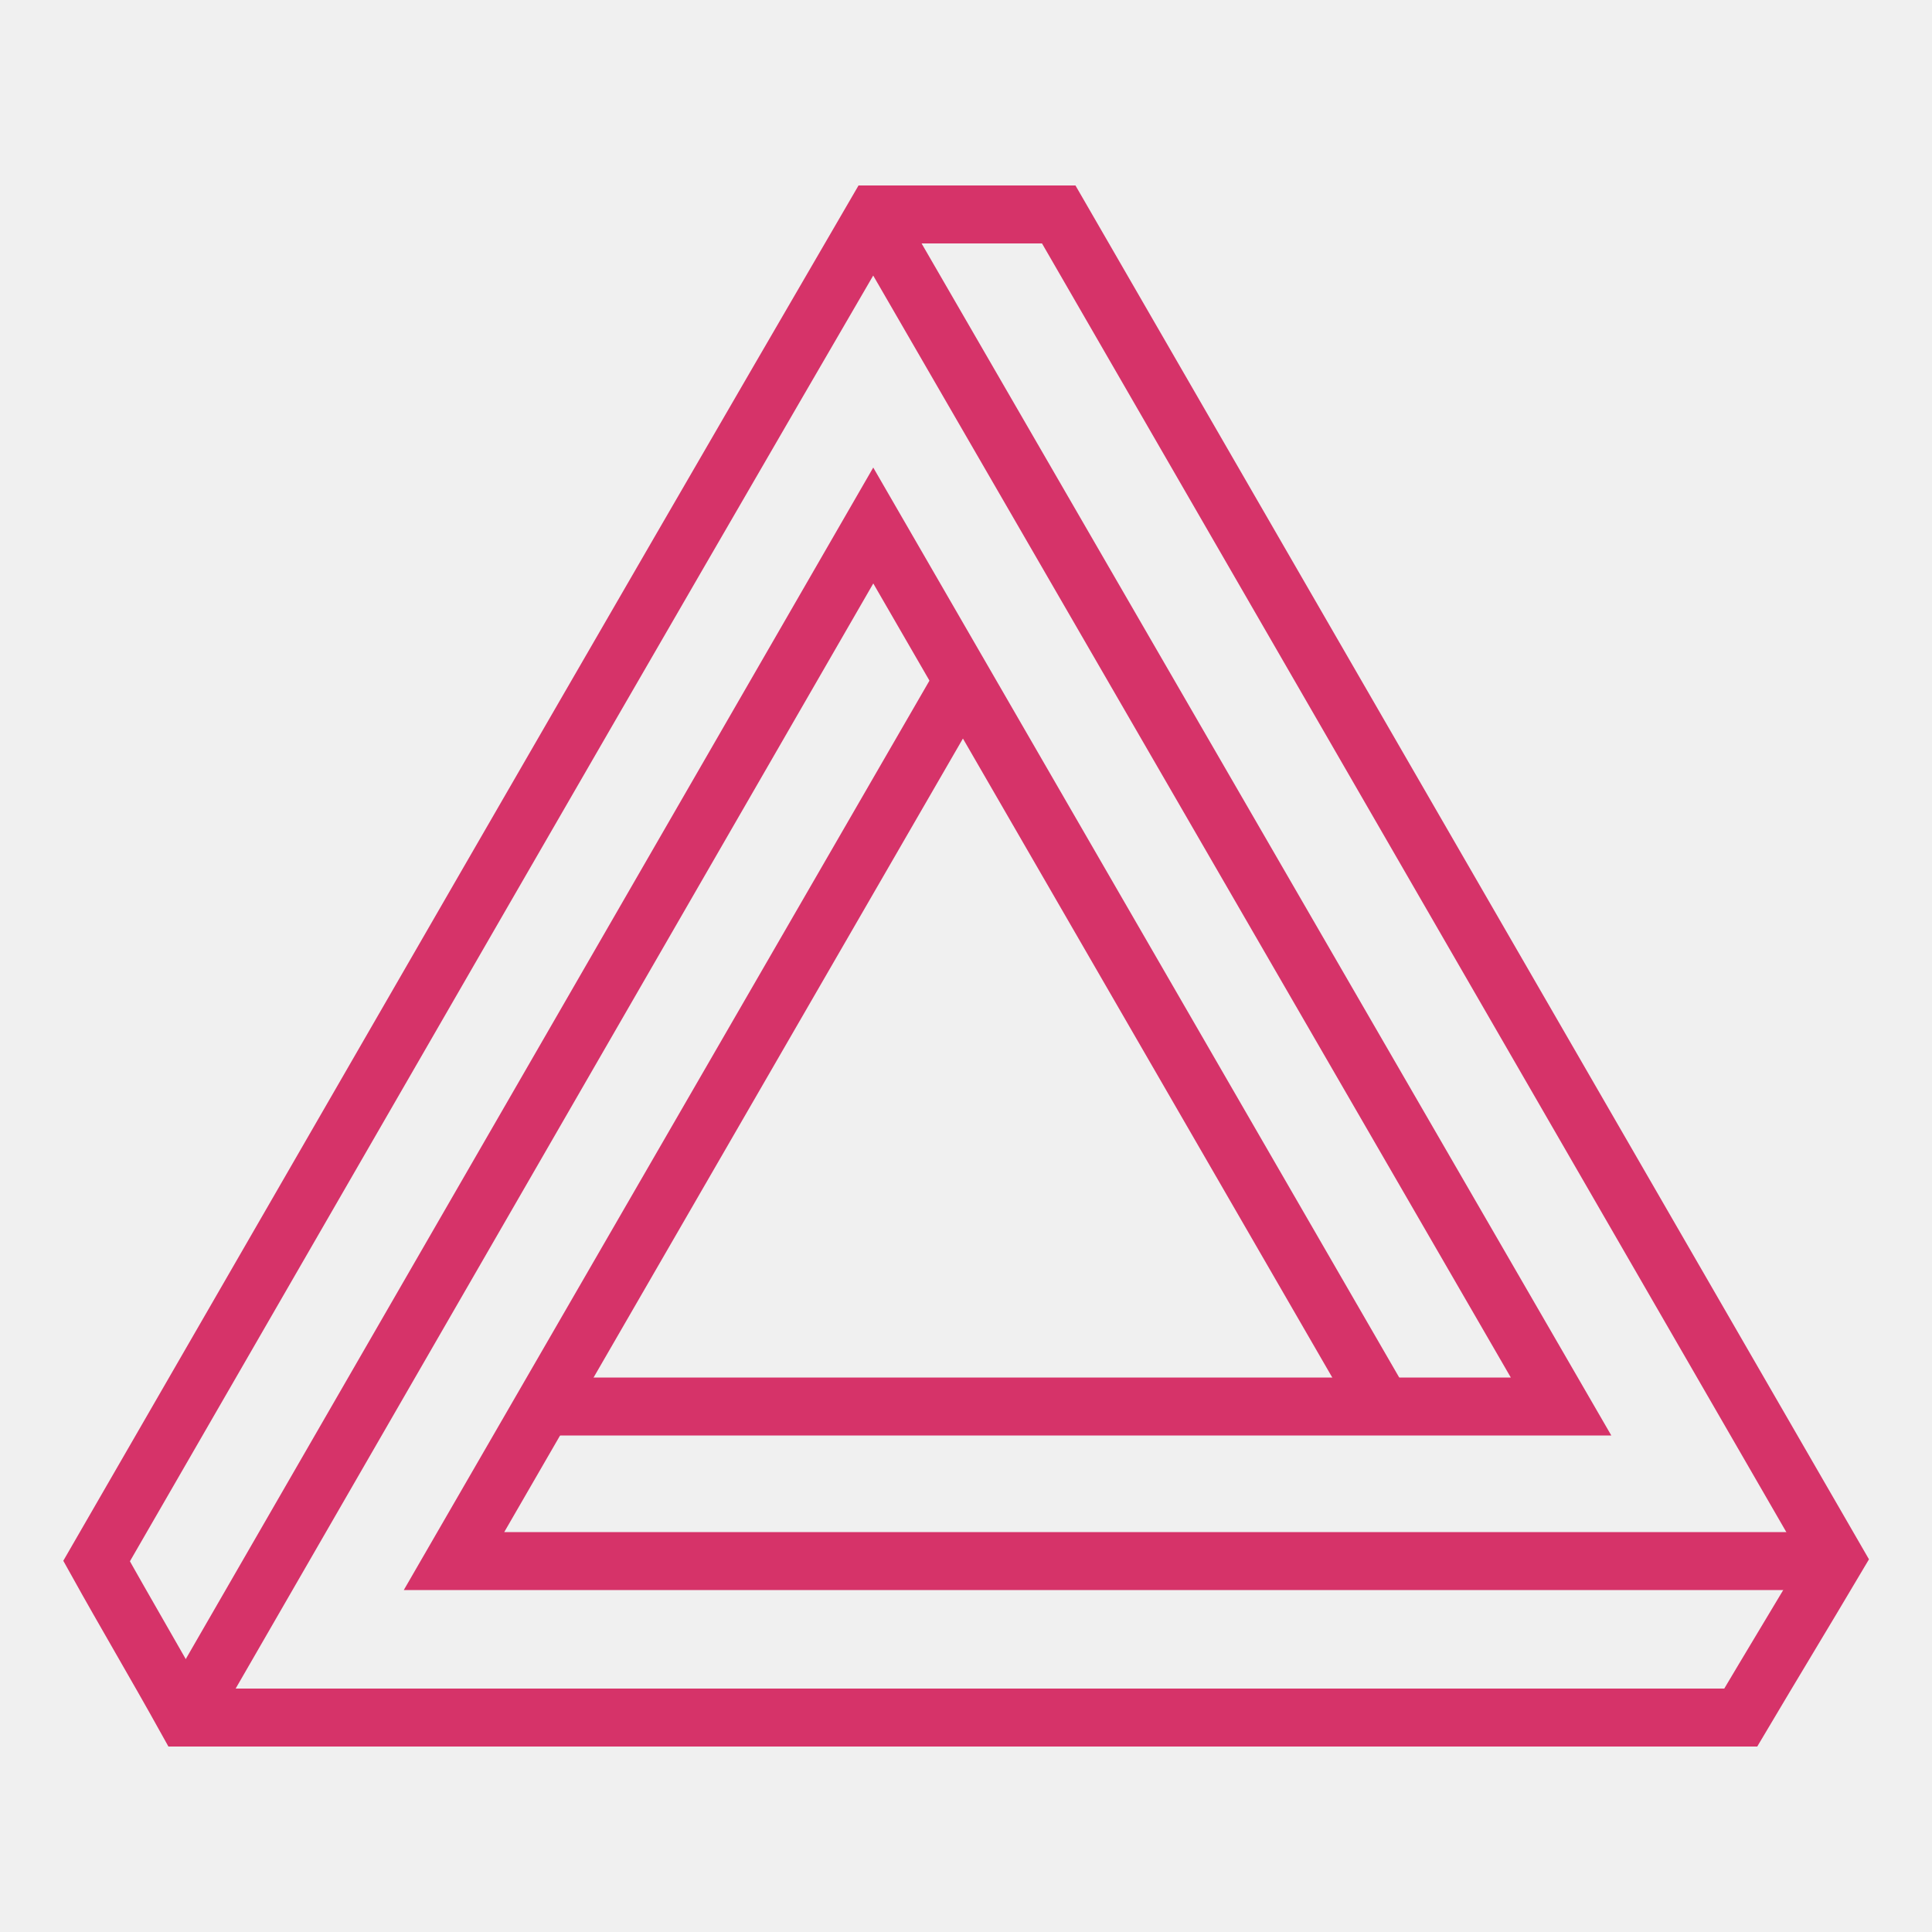
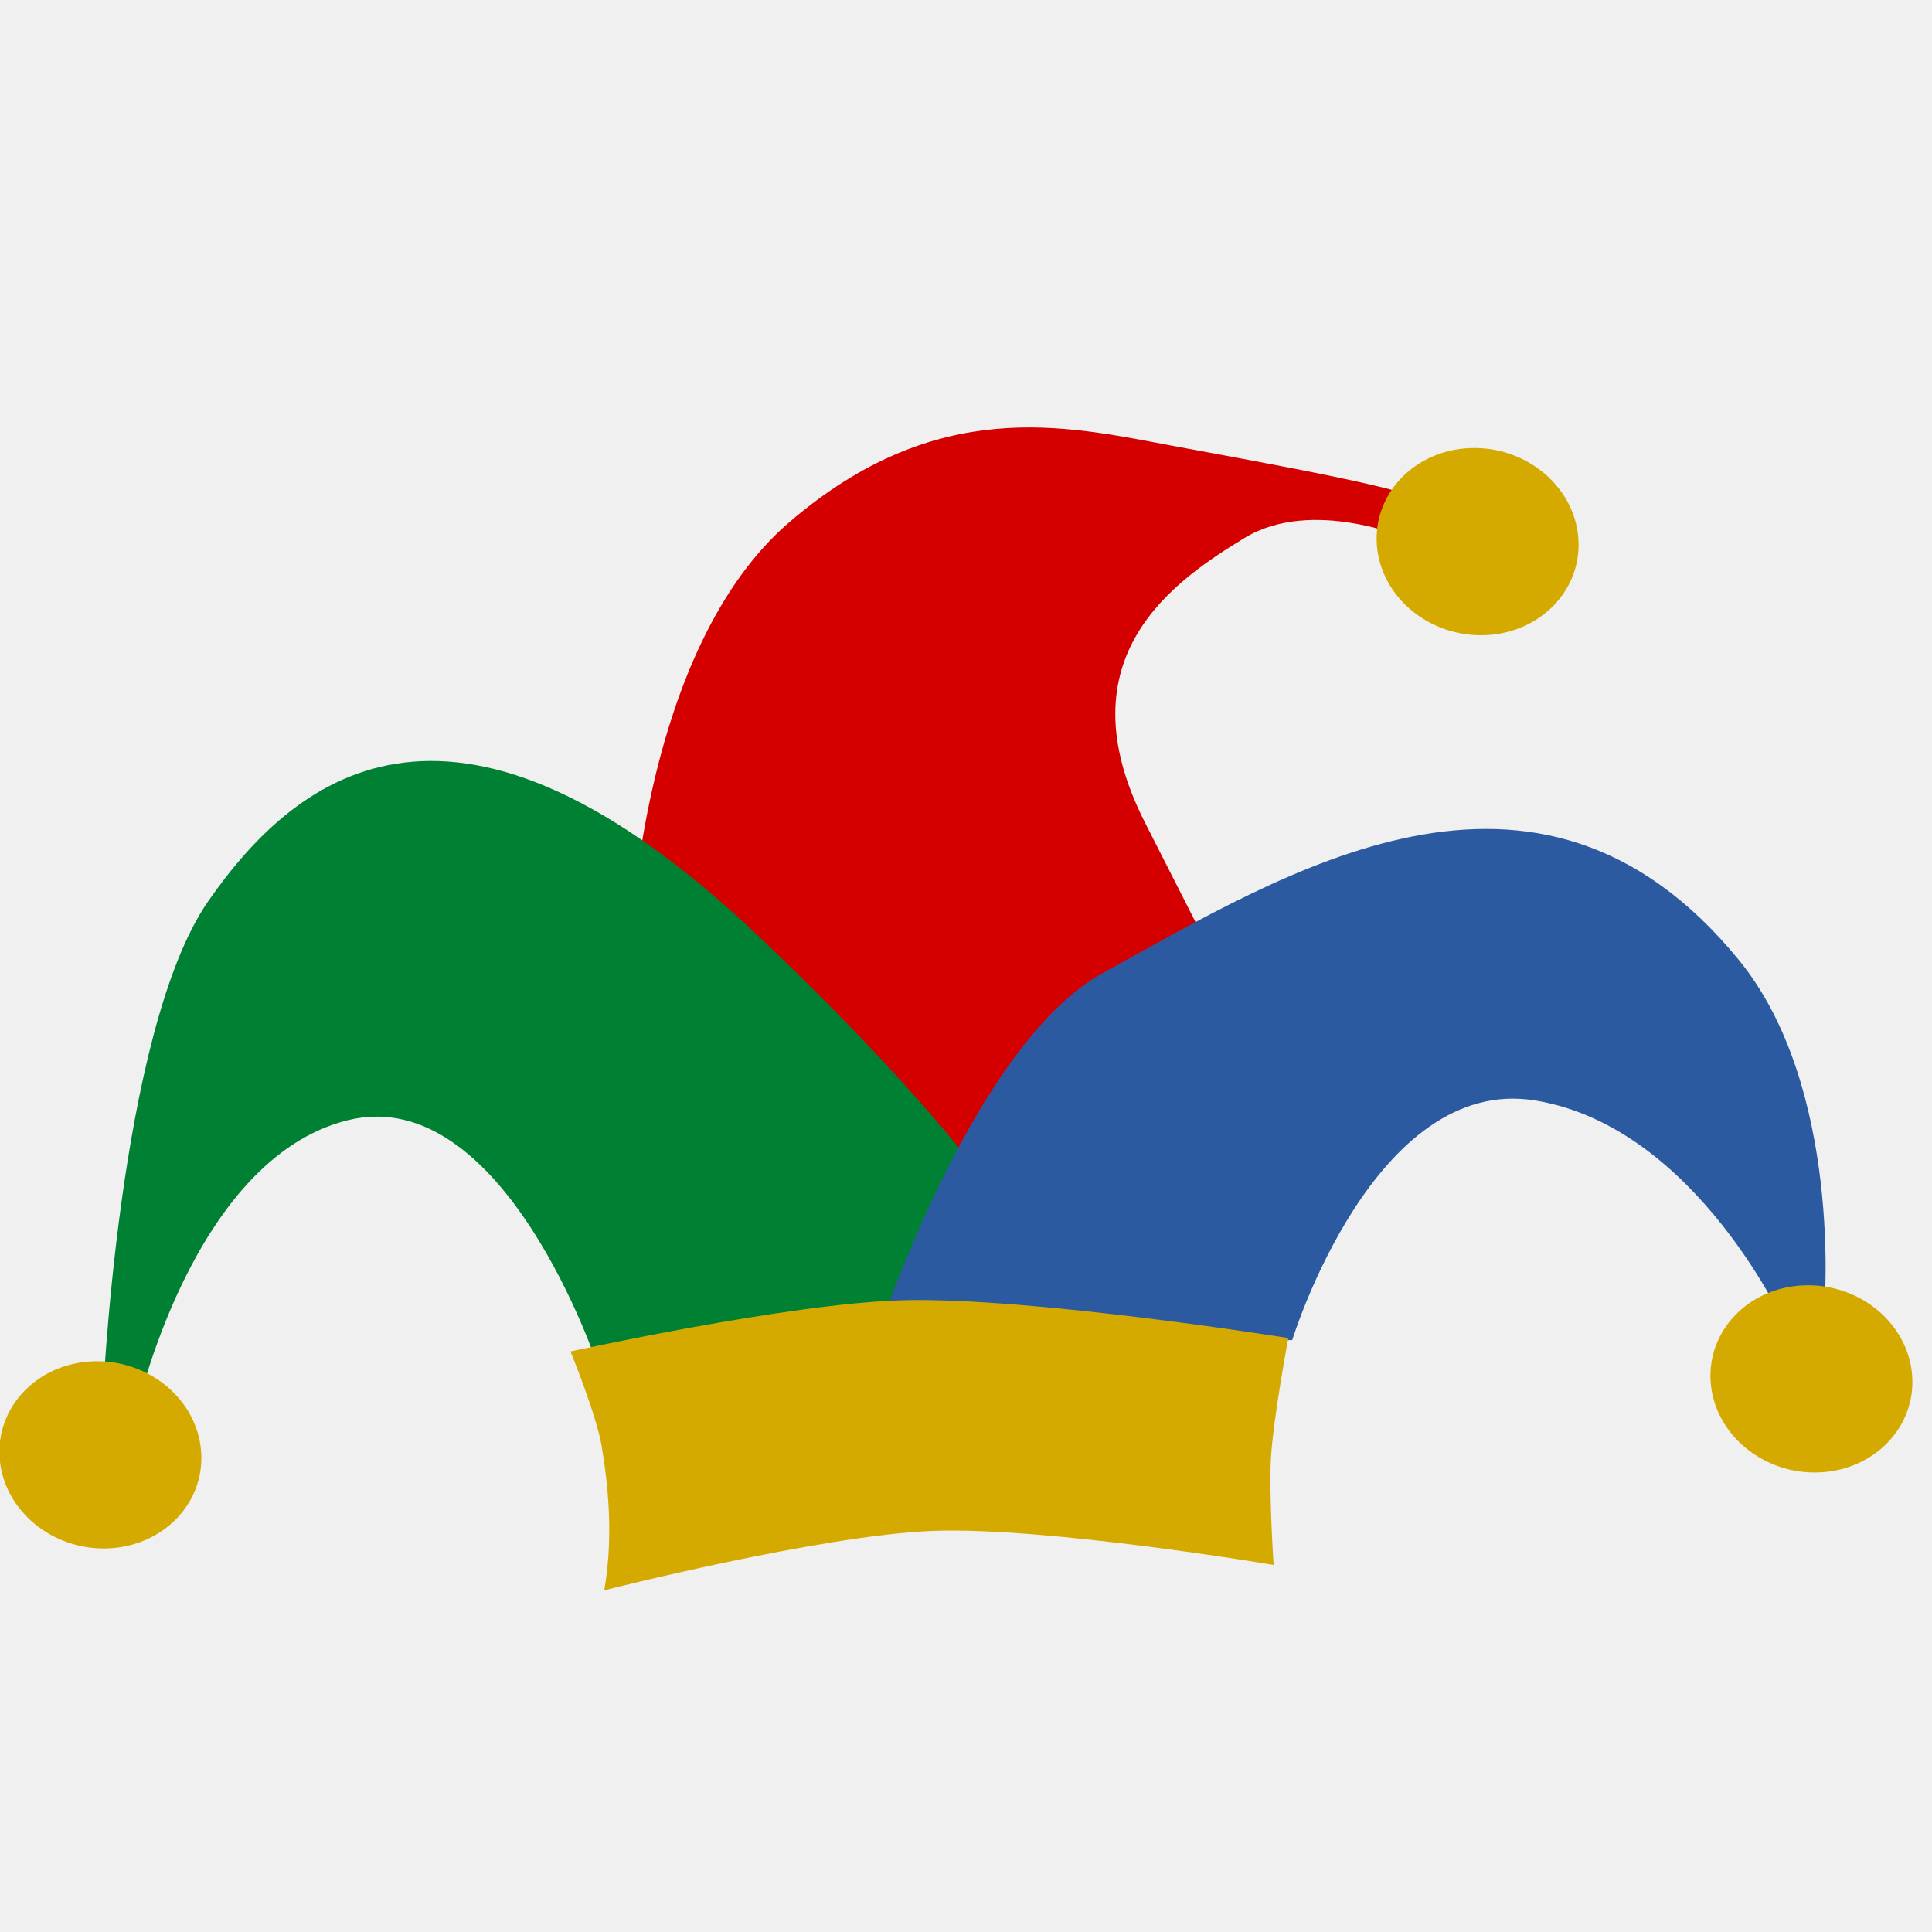
- <svg xmlns="http://www.w3.org/2000/svg" version="1.1" id="Layer_1" x="0px" y="0px" viewBox="0 0 100 100" style="enable-background:new 0 0 100 100;" xml:space="preserve">
-   <style type="text/css">
- 	.st0{fill:none;stroke:#D63369;stroke-width:3;stroke-miterlimit:10;}
- </style>
-   <g id="Aleph">
-     <path class="st0" d="M54.8,11.1C68.2,34.3,81.6,57.5,95,80.7c-1.6,2.7-3.3,5.5-4.9,8.2c-26.8,0-53.7,0-80.5,0   c-1.5-2.7-3.1-5.4-4.6-8.1c13.4-23.2,26.8-46.5,40.3-69.7C48.4,11.1,51.6,11.1,54.8,11.1z" />
-     <polyline class="st0" points="28.2,72.8 80.8,72.8 45.1,11.1  " />
-     <polyline class="st0" points="71.5,72.7 45.2,27.2 9.6,88.9  " />
-     <polyline class="st0" points="49.8,35.3 23.5,80.8 94.8,80.8  " />
+ <svg xmlns="http://www.w3.org/2000/svg" viewBox="0 0 500 500">
+   <defs />
+   <g id="layer1" transform="matrix(0.999805, 0.019775, -0.019775, 0.999805, -11.78167, -237.018)">
+     <g transform="matrix(20.9474, 3.907489, -3.598324, 19.29001, -1427.228, -13021.397)" id="g5423" style="">
+       <path style="fill:#d40000;fill-opacity:1;stroke:#ffffff;stroke-width:0;stroke-linecap:butt;stroke-linejoin:miter;stroke-miterlimit:4;stroke-opacity:1;stroke-dasharray:none" d="m 190.514,661.127 c 0,0 -0.585,-3.763 0.857,-5.792 1.442,-2.029 3.044,-1.982 4.335,-2.01 1.29,-0.028 3.077,-0.084 3.222,0.063 0.145,0.146 -0.128,0.511 -0.128,0.511 0,0 -1.271,-0.295 -1.979,0.425 -0.708,0.72 -1.896,2.018 -0.479,3.943 1.417,1.925 1.417,1.925 1.417,1.925 l -1.994,3.528 z" id="path5425" />
+       <path style="fill:#008033;fill-opacity:1;stroke:#ffffff;stroke-width:0;stroke-linecap:butt;stroke-linejoin:miter;stroke-miterlimit:4;stroke-opacity:1;stroke-dasharray:none" d="m 191.174,666.75 c 0,0 -1.821,-3.432 -3.586,-2.508 -1.765,0.924 -1.793,4.375 -1.793,4.375 l -0.416,-0.021 c 0,0 -0.741,-4.887 0.014,-6.811 0.755,-1.924 2.341,-3.913 6.642,-1.013 4.301,2.899 4.665,4.259 4.665,4.259 z" id="path5427" />
+       <path id="path5429" d="m 199.366,664.553 c 0,0 0.316,-3.661 2.307,-3.744 1.991,-0.084 3.551,2.279 3.551,2.279 l 0.391,-0.37 c 0,0 -0.321,-2.899 -1.872,-4.266 -3.018,-2.661 -5.629,0.106 -7.527,1.86 -1.411,1.304 -1.818,5.468 -1.818,5.468 z" style="fill:#2c5aa0;fill-opacity:1;stroke:#ffffff;stroke-width:0;stroke-linecap:butt;stroke-linejoin:miter;stroke-miterlimit:4;stroke-opacity:1;stroke-dasharray:none" />
+       <path style="fill:#d4aa00;fill-opacity:1;stroke:#ffffff;stroke-width:0;stroke-linecap:butt;stroke-linejoin:miter;stroke-miterlimit:4;stroke-opacity:1;stroke-dasharray:none" d="m 191.418,667.779 c -0.147,-0.407 -0.608,-1.148 -0.608,-1.148 0,0 2.487,-1.208 3.818,-1.548 1.524,-0.39 4.686,-0.545 4.686,-0.545 0,0 0.018,1.062 0.088,1.587 0.062,0.467 0.296,1.382 0.296,1.382 0,0 -2.801,0.113 -4.143,0.474 -1.319,0.355 -3.755,1.644 -3.755,1.644 -0.018,-0.626 -0.17,-1.254 -0.383,-1.845 z" id="path5431" />
+       <path style="color:#000000;fill:#d4aa00;fill-opacity:1;fill-rule:nonzero;stroke:#ffffff;stroke-width:0;stroke-linecap:butt;stroke-linejoin:miter;stroke-miterlimit:4;stroke-opacity:1;stroke-dasharray:none;stroke-dashoffset:0;marker:none;visibility:visible;display:inline;overflow:visible;enable-background:accumulate" id="path5433" d="m -529.053,446.584 c 0,16.753 -13.581,30.334 -30.334,30.334 -16.753,0 -30.334,-13.581 -30.334,-30.334 0,-16.753 13.581,-30.334 30.334,-30.334 16.753,0 30.334,13.581 30.334,30.334 z" transform="matrix(0.03917125,-0.01050524,0.01050524,0.03917125,216.8245,630.3764)" />
+       <path transform="matrix(0.03917125,-0.01050524,0.01050524,0.03917125,222.8564,640.2966)" d="m -529.053,446.584 c 0,16.753 -13.581,30.334 -30.334,30.334 -16.753,0 -30.334,-13.581 -30.334,-30.334 0,-16.753 13.581,-30.334 30.334,-30.334 16.753,0 30.334,13.581 30.334,30.334 z" id="path5435" style="color:#000000;fill:#d4aa00;fill-opacity:1;fill-rule:nonzero;stroke:#ffffff;stroke-width:0;stroke-linecap:butt;stroke-linejoin:miter;stroke-miterlimit:4;stroke-opacity:1;stroke-dasharray:none;stroke-dashoffset:0;marker:none;visibility:visible;display:inline;overflow:visible;enable-background:accumulate" />
+       <path style="color:#000000;fill:#d4aa00;fill-opacity:1;fill-rule:nonzero;stroke:#ffffff;stroke-width:0;stroke-linecap:butt;stroke-linejoin:miter;stroke-miterlimit:4;stroke-opacity:1;stroke-dasharray:none;stroke-dashoffset:0;marker:none;visibility:visible;display:inline;overflow:visible;enable-background:accumulate" id="path5437" d="m -529.053,446.584 c 0,16.753 -13.581,30.334 -30.334,30.334 -16.753,0 -30.334,-13.581 -30.334,-30.334 0,-16.753 13.581,-30.334 30.334,-30.334 16.753,0 30.334,13.581 30.334,30.334 z" transform="matrix(0.03917125,-0.01050524,0.01050524,0.03917125,202.6945,645.8536)" />
+     </g>
  </g>
</svg>
